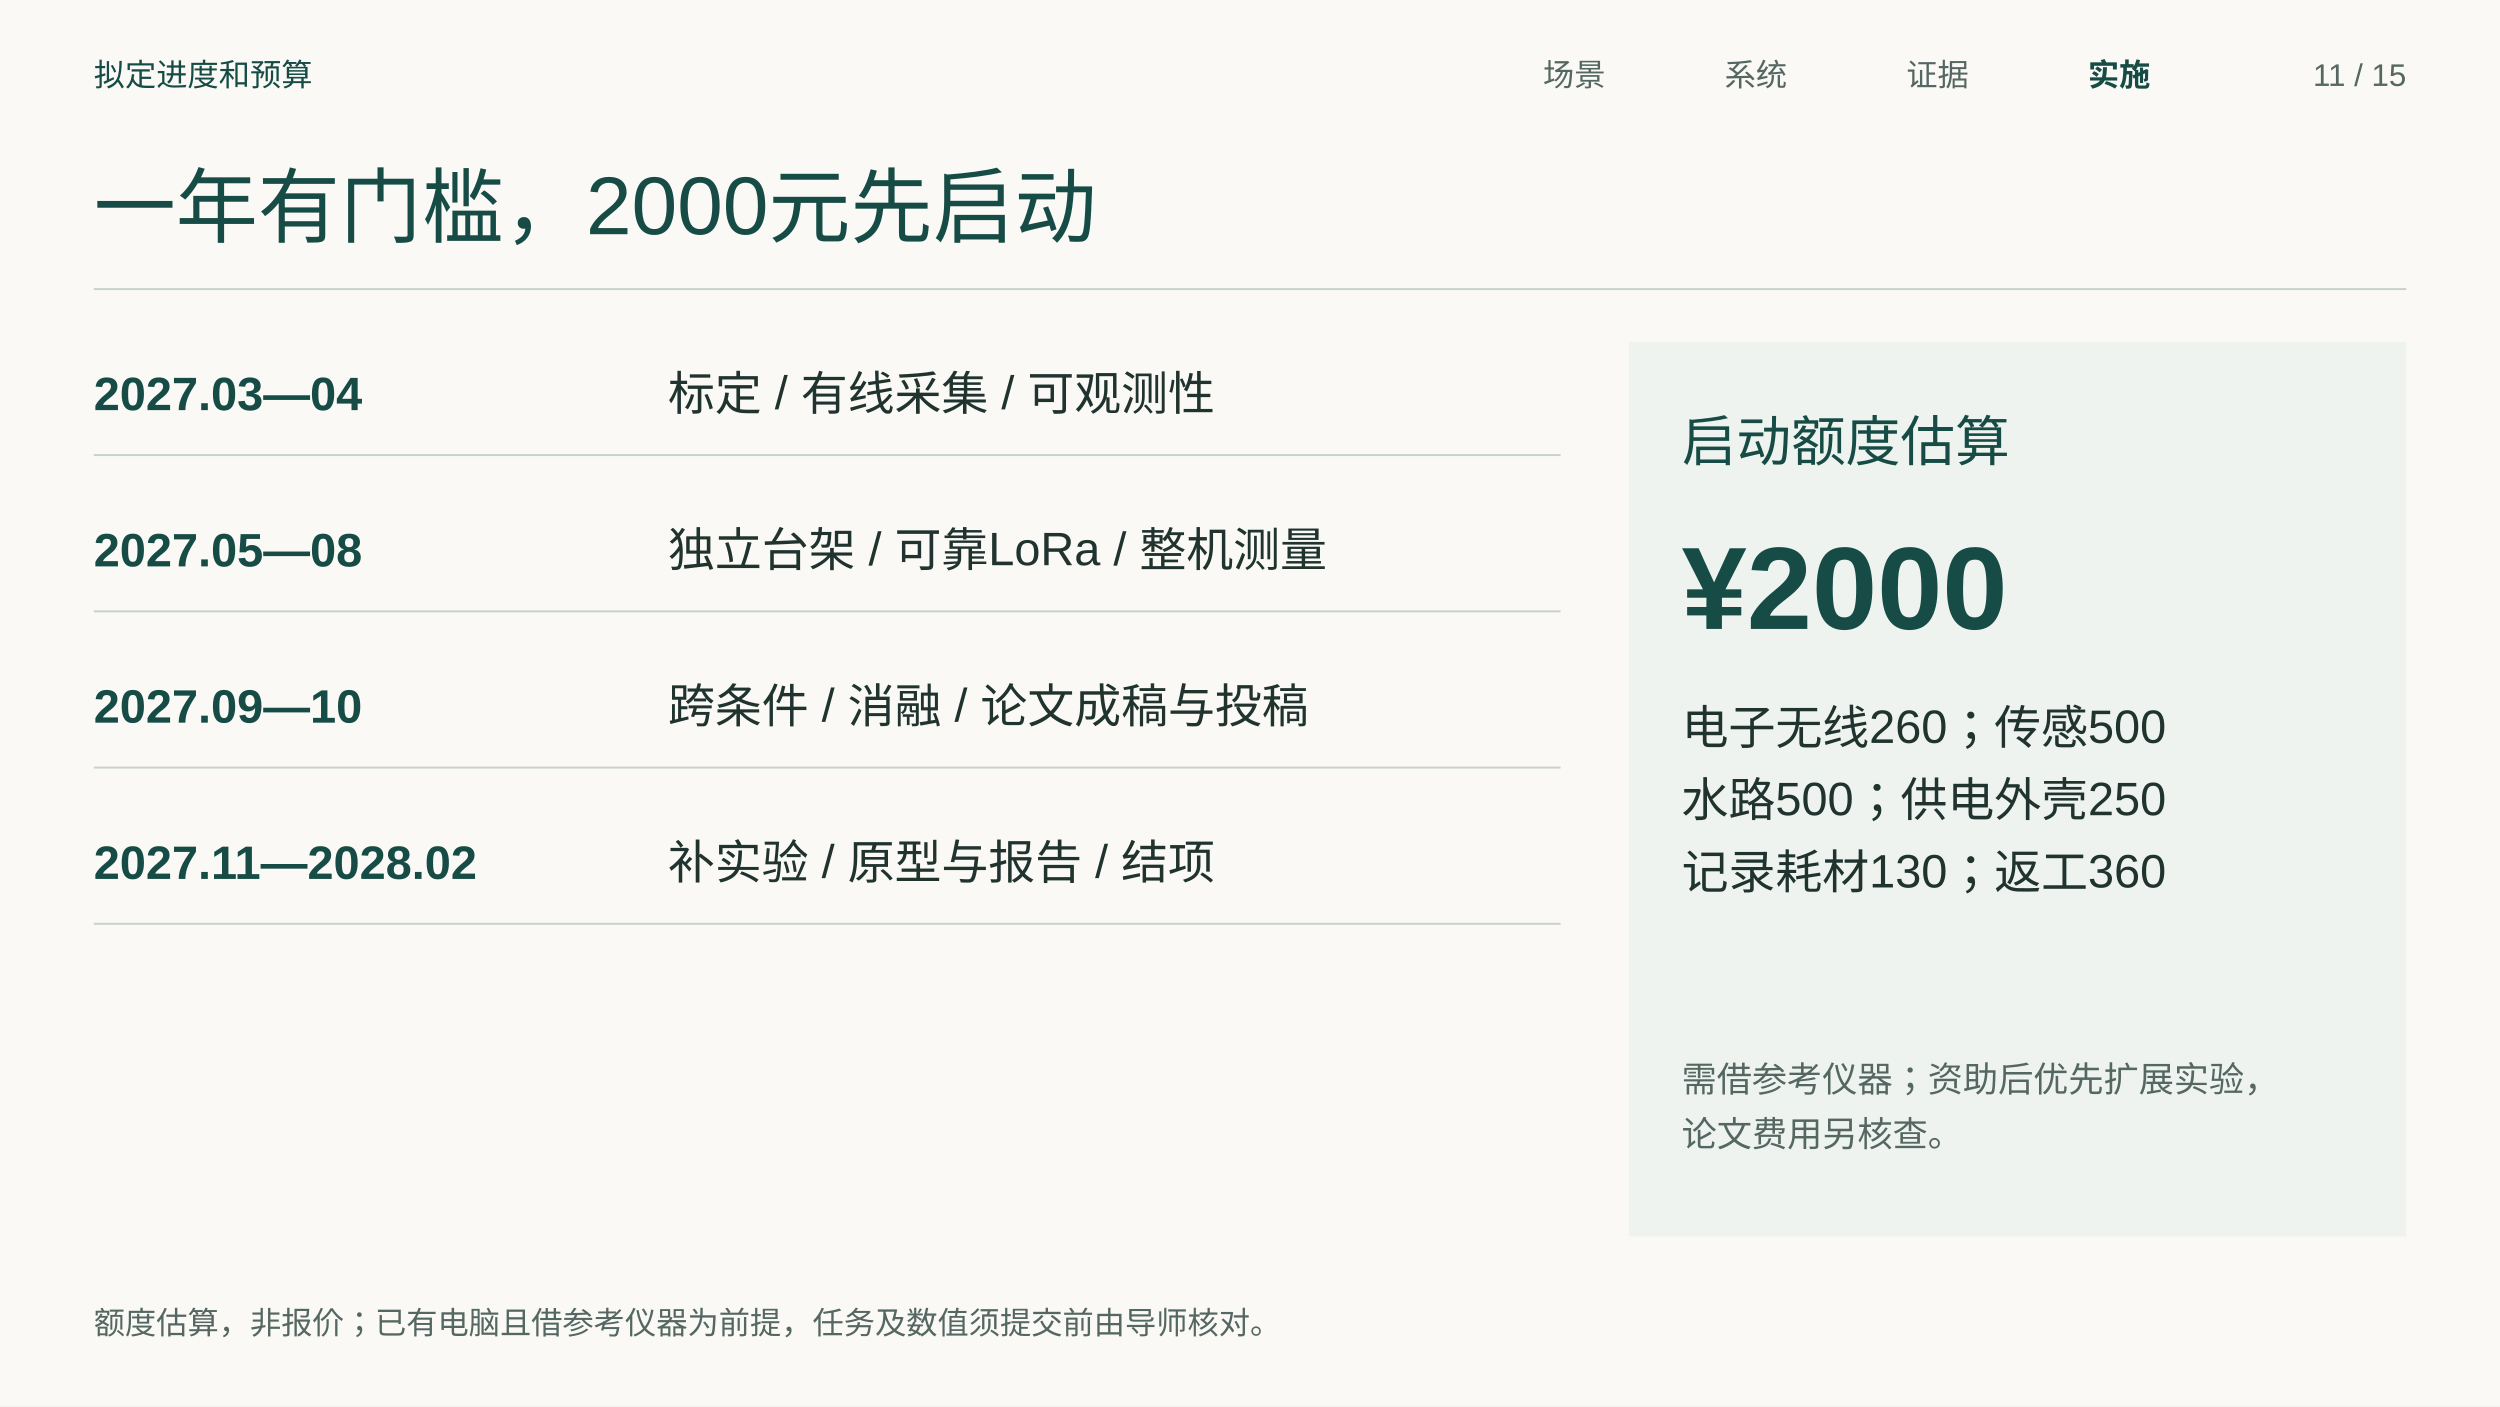
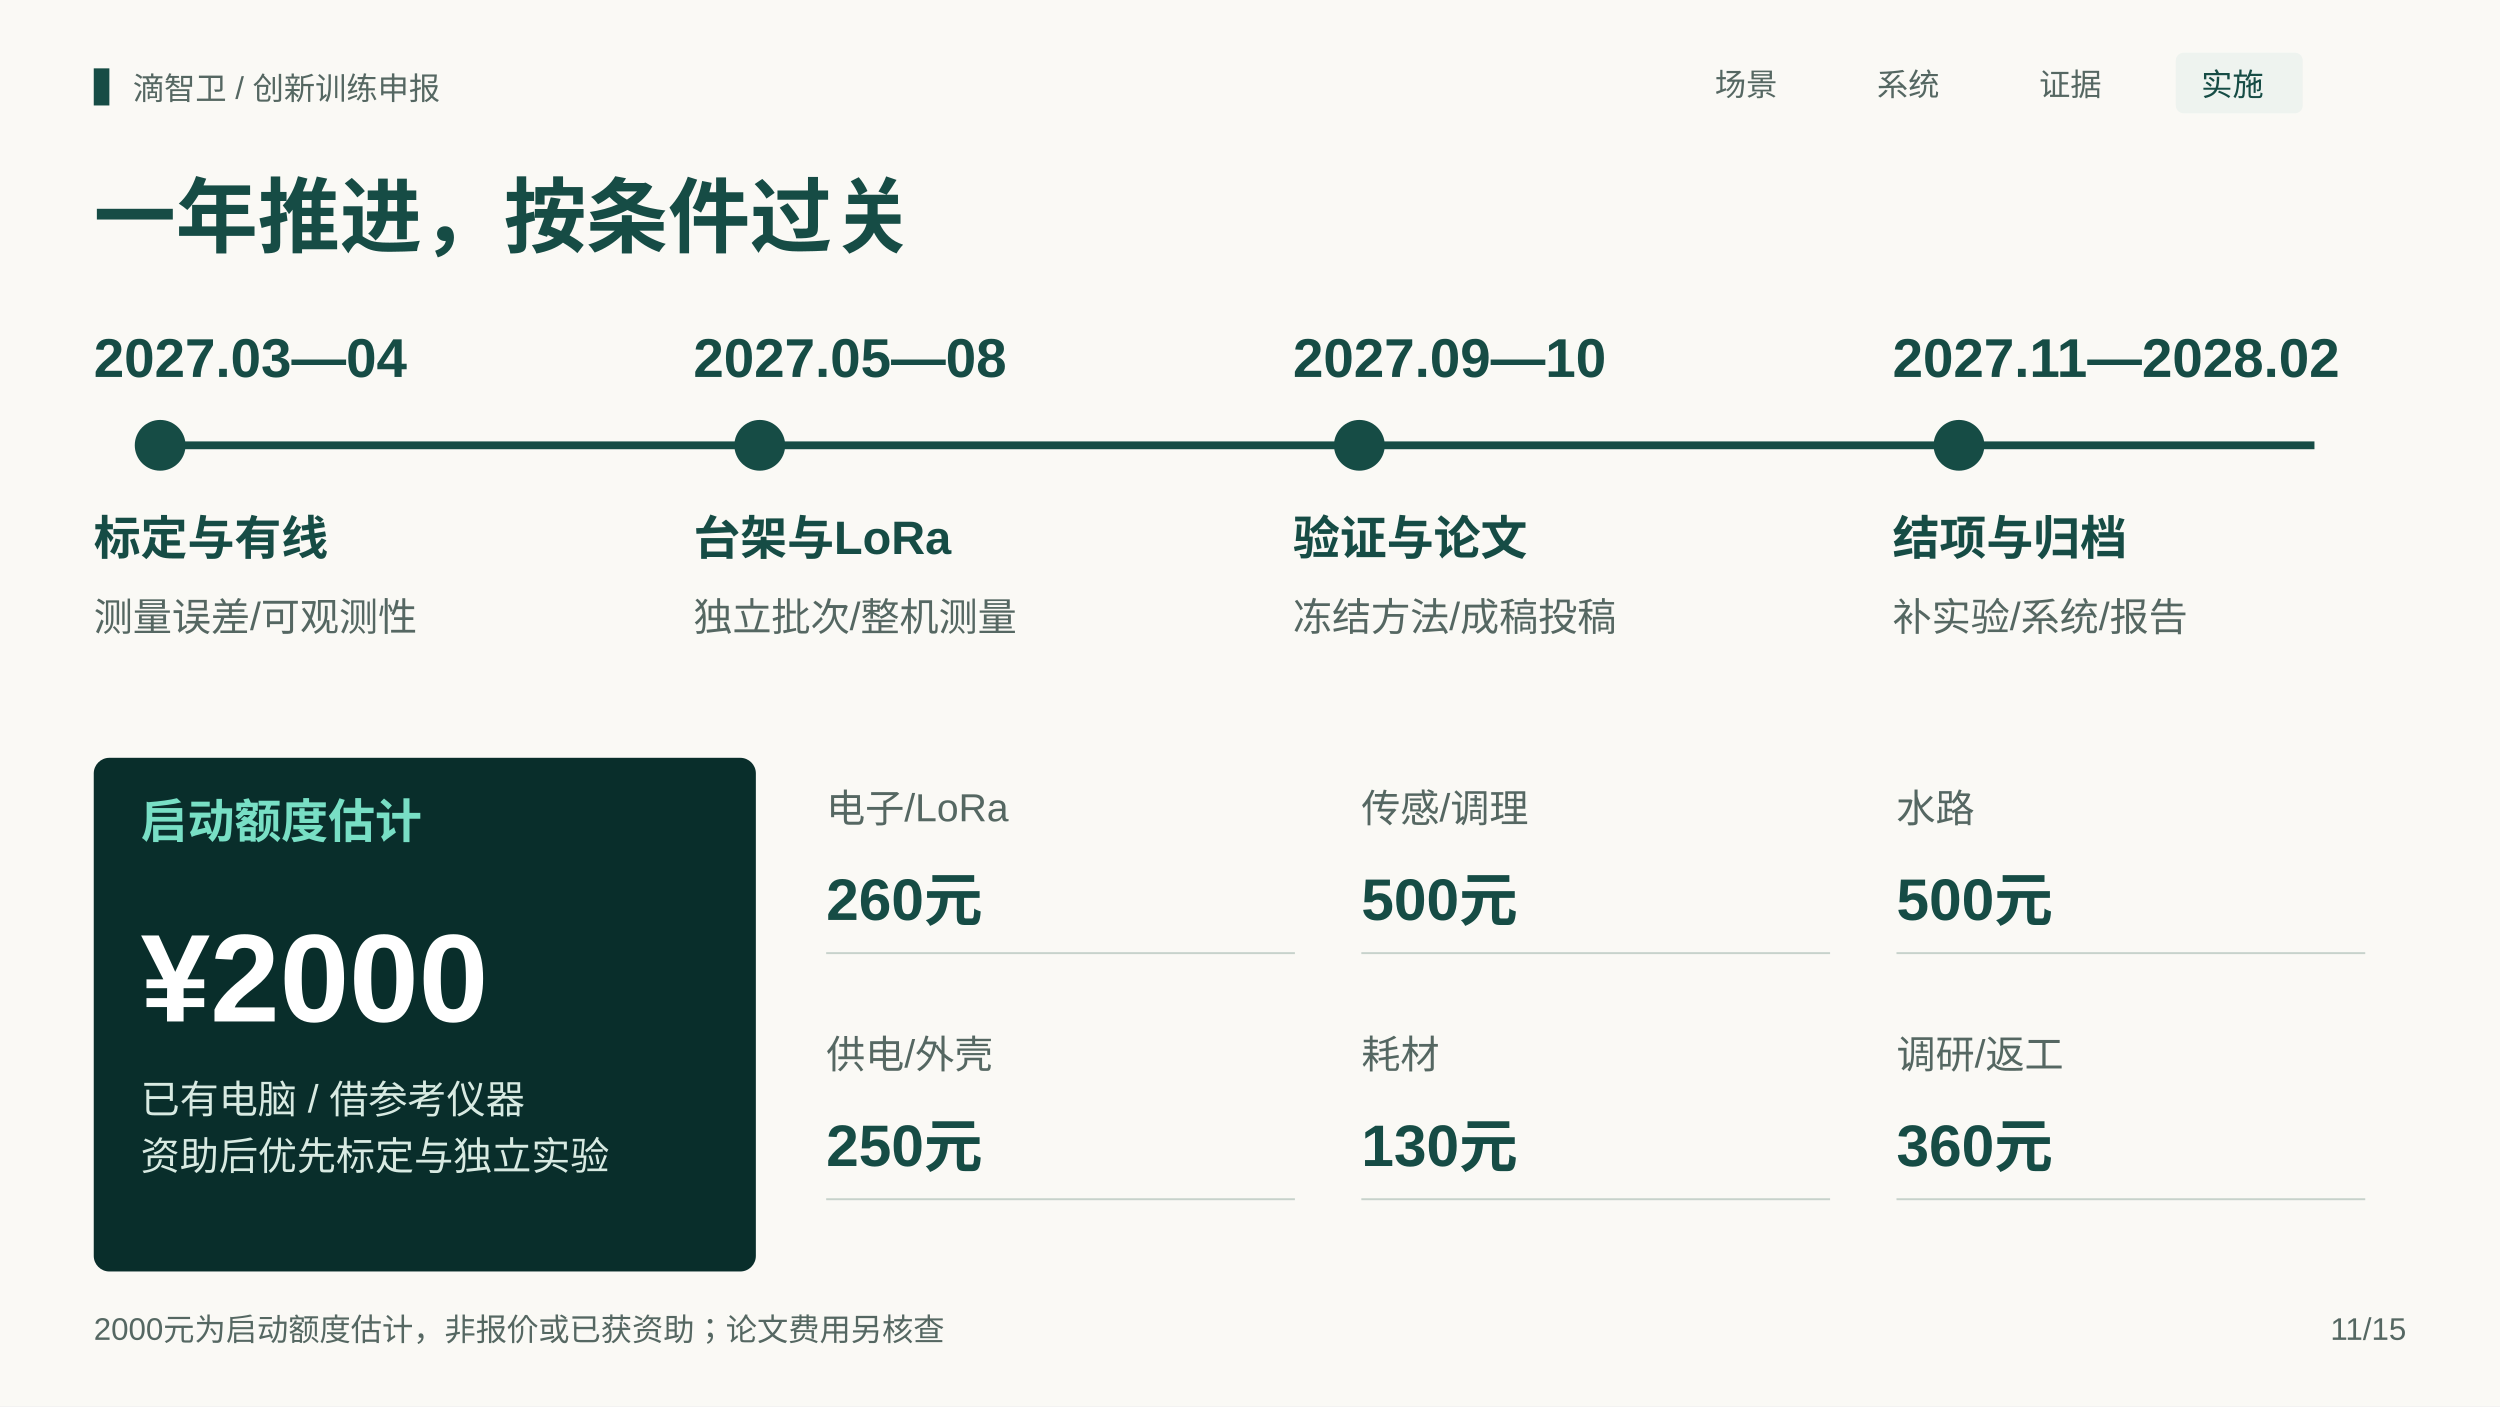
<svg xmlns="http://www.w3.org/2000/svg" viewBox="0 0 1280 720" data-pptx-page-role="content" font-family="Microsoft YaHei, Arial">
+   <defs>
+     <linearGradient id="deep-field" x1="0" y1="0" x2="1" y2="1">
+       <stop offset="0%" stop-color="#164C45" />
+       <stop offset="100%" stop-color="#092E2B" />
+     </linearGradient>
+   </defs>
  <rect id="page-background" data-pptx-role="background" x="0" y="0" width="1280" height="720" rx="0" fill="#FAF9F5" stroke="none" />
-   <text id="page-kicker" data-pptx-role="header" x="48" y="44" font-size="16" fill="#164C45">拟定进度和预算</text>
-   <text id="page-route-0" data-pptx-role="header" x="790" y="44" font-size="16" fill="#556762">场景</text>
-   <text id="page-route-1" data-pptx-role="header" x="883" y="44" font-size="16" fill="#556762">系统</text>
-   <text id="page-route-2" data-pptx-role="header" x="976" y="44" font-size="16" fill="#556762">证据</text>
-   <text id="page-route-3" data-pptx-role="header" x="1069" y="44" font-size="16" fill="#164C45" font-weight="bold">实施</text>
-   <g id="page-title" data-pptx-bounds="48 65 1184 95">
-     <text x="48" y="121" font-family="SimHei, Arial" font-size="42" fill="#164C45" text-anchor="start">一年有门槛，2000元先启动</text>
+   <rect id="header-mark" data-pptx-role="decoration" x="48" y="35" width="8" height="19" rx="0" fill="#164C45" stroke="none" />
+   <text id="page-kicker" data-pptx-role="header" x="68" y="51" font-size="16" fill="#556762">滴智卫 / 创新训练申报</text>
+   <text id="page-route-0" data-pptx-role="header" x="878" y="49" font-size="16" fill="#556762">场景</text>
+   <text id="page-route-1" data-pptx-role="header" x="961" y="49" font-size="16" fill="#556762">系统</text>
+   <text id="page-route-2" data-pptx-role="header" x="1044" y="49" font-size="16" fill="#556762">证据</text>
+   <rect id="route-highlight" data-pptx-role="decoration" x="1114" y="27" width="65" height="31" rx="4" fill="#EEF3EF" stroke="none" />
+   <text id="page-route-3" data-pptx-role="header" x="1127" y="49" font-size="16" fill="#164C45">实施</text>
+   <g id="page-title" data-pptx-bounds="48 82 1184 78">
+     <text x="48" y="126" font-size="42" fill="#164C45" text-anchor="start" font-weight="bold">一年推进，按条件过关</text>
  </g>
-   <line id="header-rule" data-pptx-role="decoration" x1="48" y1="148" x2="1232" y2="148" stroke="#C7D2CB" stroke-width="1" />
-   <text id="source-footer" data-pptx-role="footer" x="48" y="683" font-size="16" fill="#556762">额度估算，非报价；已有电脑且借参考仪器为前提，任务及数值须提交前由导师核对。</text>
-   <text id="page-number" data-pptx-role="page-number" x="1232" y="44" font-size="16" text-anchor="end" fill="#556762">11 / 15</text>
-   <g id="project-schedule" data-pptx-bounds="48 175 751 458">
-     <text x="48" y="210" font-size="24" fill="#164C45" text-anchor="start" font-weight="bold">2027.03—04</text>
-     <text x="342" y="210" font-size="24" fill="#20332F" text-anchor="start">标定 / 有线采集 / 可观测性</text>
-     <line x1="48" y1="233" x2="799" y2="233" stroke="#C7D2CB" stroke-width="1" />
-     <text x="48" y="290" font-size="24" fill="#164C45" text-anchor="start" font-weight="bold">2027.05—08</text>
-     <text x="342" y="290" font-size="24" fill="#20332F" text-anchor="start">独立台架 / 可靠LoRa / 整机测量</text>
-     <line x1="48" y1="313" x2="799" y2="313" stroke="#C7D2CB" stroke-width="1" />
-     <text x="48" y="370" font-size="24" fill="#164C45" text-anchor="start" font-weight="bold">2027.09—10</text>
-     <text x="342" y="370" font-size="24" fill="#20332F" text-anchor="start">跨条件 / 消融 / 论文成稿与投稿</text>
-     <line x1="48" y1="393" x2="799" y2="393" stroke="#C7D2CB" stroke-width="1" />
-     <text x="48" y="450" font-size="24" fill="#164C45" text-anchor="start" font-weight="bold">2027.11—2028.02</text>
-     <text x="342" y="450" font-size="24" fill="#20332F" text-anchor="start">补实验 / 原型与报告 / 结项</text>
-     <line x1="48" y1="473" x2="799" y2="473" stroke="#C7D2CB" stroke-width="1" />
+   <text id="source-footer" data-pptx-role="footer" x="48" y="686" font-size="16" fill="#556762">2000元为启动额度估计，非报价或已获资助；论文费用另核查</text>
+   <text id="page-number" data-pptx-role="page-number" x="1232" y="686" text-anchor="end" font-size="16" fill="#556762">11/15</text>
+   <g id="time-gates" data-pptx-bounds="48 169 1184 171">
+     <line x1="81" y1="228" x2="1185" y2="228" stroke="#164C45" stroke-width="4" />
+     <circle cx="82" cy="228" r="13" fill="#164C45" stroke="none" stroke-width="2" />
+     <text x="48" y="193" font-size="28" fill="#164C45" text-anchor="start" font-weight="bold">2027.03—04</text>
+     <text x="48" y="284" font-size="24" fill="#164C45" text-anchor="start" font-weight="bold">标定与有线</text>
+     <text x="48" y="323" font-size="20" fill="#556762" text-anchor="start">测量误差/可观测性</text>
+     <circle cx="389" cy="228" r="13" fill="#164C45" stroke="none" stroke-width="2" />
+     <text x="355" y="193" font-size="28" fill="#164C45" text-anchor="start" font-weight="bold">2027.05—08</text>
+     <text x="355" y="284" font-size="24" fill="#164C45" text-anchor="start" font-weight="bold">台架与LoRa</text>
+     <text x="355" y="323" font-size="20" fill="#556762" text-anchor="start">独立批次/整机测量</text>
+     <circle cx="696" cy="228" r="13" fill="#164C45" stroke="none" stroke-width="2" />
+     <text x="662" y="193" font-size="28" fill="#164C45" text-anchor="start" font-weight="bold">2027.09—10</text>
+     <text x="662" y="284" font-size="24" fill="#164C45" text-anchor="start" font-weight="bold">验证与论文</text>
+     <text x="662" y="323" font-size="20" fill="#556762" text-anchor="start">冻结方法/成稿投稿</text>
+     <circle cx="1003" cy="228" r="13" fill="#164C45" stroke="none" stroke-width="2" />
+     <text x="969" y="193" font-size="28" fill="#164C45" text-anchor="start" font-weight="bold">2027.11—2028.02</text>
+     <text x="969" y="284" font-size="24" fill="#164C45" text-anchor="start" font-weight="bold">结项与归档</text>
+     <text x="969" y="323" font-size="20" fill="#556762" text-anchor="start">补实验/系统/报告</text>
  </g>
-   <g id="startup-budget" data-pptx-bounds="834 175 398 458">
-     <rect x="834" y="175" width="398" height="458" rx="0" fill="#EEF3EF" stroke="none" />
-     <text x="861" y="236" font-size="28" fill="#164C45" text-anchor="start">启动额度估算</text>
-     <text x="861" y="322" font-size="60" fill="#164C45" text-anchor="start" font-weight="bold">¥2000</text>
-     <text x="861" y="381" font-size="24" fill="#20332F">电子无线260；传感500<tspan x="861" dy="37">水路500；供电外壳250</tspan>
-       <tspan x="861" dy="37">记录耗材130；返工360</tspan>
+   <g id="budget-allocation" data-pptx-bounds="48 380 1184 278">
+     <rect x="48" y="388" width="339" height="263" rx="8" fill="#092E2B" stroke="none" />
+     <text x="72" y="429" font-size="24" fill="#78DFC5" text-anchor="start" font-weight="bold">启动额度估计</text>
+     <text x="72" y="523" font-size="64" fill="#FFFFFF" text-anchor="start" font-weight="bold">¥2000</text>
+     <text x="72" y="570" font-size="20" fill="#D8EAE2">已有电脑 / 借参考仪器<tspan x="72" dy="29">资助后优先标定与独立实验</tspan>
    </text>
-     <text x="861" y="559" font-size="18" fill="#556762">需借参考仪器；资助后优先扩展实验，<tspan x="861" dy="28">论文费用另核查。</tspan>
-     </text>
+     <text x="423" y="421" font-size="20" fill="#556762" text-anchor="start">电子/LoRa</text>
+     <text x="423" y="471" font-size="30" fill="#164C45" text-anchor="start" font-weight="bold">260元</text>
+     <line x1="423" y1="488" x2="663" y2="488" stroke="#C7D2CB" stroke-width="1" />
+     <text x="697" y="421" font-size="20" fill="#556762" text-anchor="start">传感/调理</text>
+     <text x="697" y="471" font-size="30" fill="#164C45" text-anchor="start" font-weight="bold">500元</text>
+     <line x1="697" y1="488" x2="937" y2="488" stroke="#C7D2CB" stroke-width="1" />
+     <text x="971" y="421" font-size="20" fill="#556762" text-anchor="start">水路</text>
+     <text x="971" y="471" font-size="30" fill="#164C45" text-anchor="start" font-weight="bold">500元</text>
+     <line x1="971" y1="488" x2="1211" y2="488" stroke="#C7D2CB" stroke-width="1" />
+     <text x="423" y="547" font-size="20" fill="#556762" text-anchor="start">供电/外壳</text>
+     <text x="423" y="597" font-size="30" fill="#164C45" text-anchor="start" font-weight="bold">250元</text>
+     <line x1="423" y1="614" x2="663" y2="614" stroke="#C7D2CB" stroke-width="1" />
+     <text x="697" y="547" font-size="20" fill="#556762" text-anchor="start">耗材</text>
+     <text x="697" y="597" font-size="30" fill="#164C45" text-anchor="start" font-weight="bold">130元</text>
+     <line x1="697" y1="614" x2="937" y2="614" stroke="#C7D2CB" stroke-width="1" />
+     <text x="971" y="547" font-size="20" fill="#556762" text-anchor="start">调研/返工</text>
+     <text x="971" y="597" font-size="30" fill="#164C45" text-anchor="start" font-weight="bold">360元</text>
+     <line x1="971" y1="614" x2="1211" y2="614" stroke="#C7D2CB" stroke-width="1" />
  </g>
</svg>
